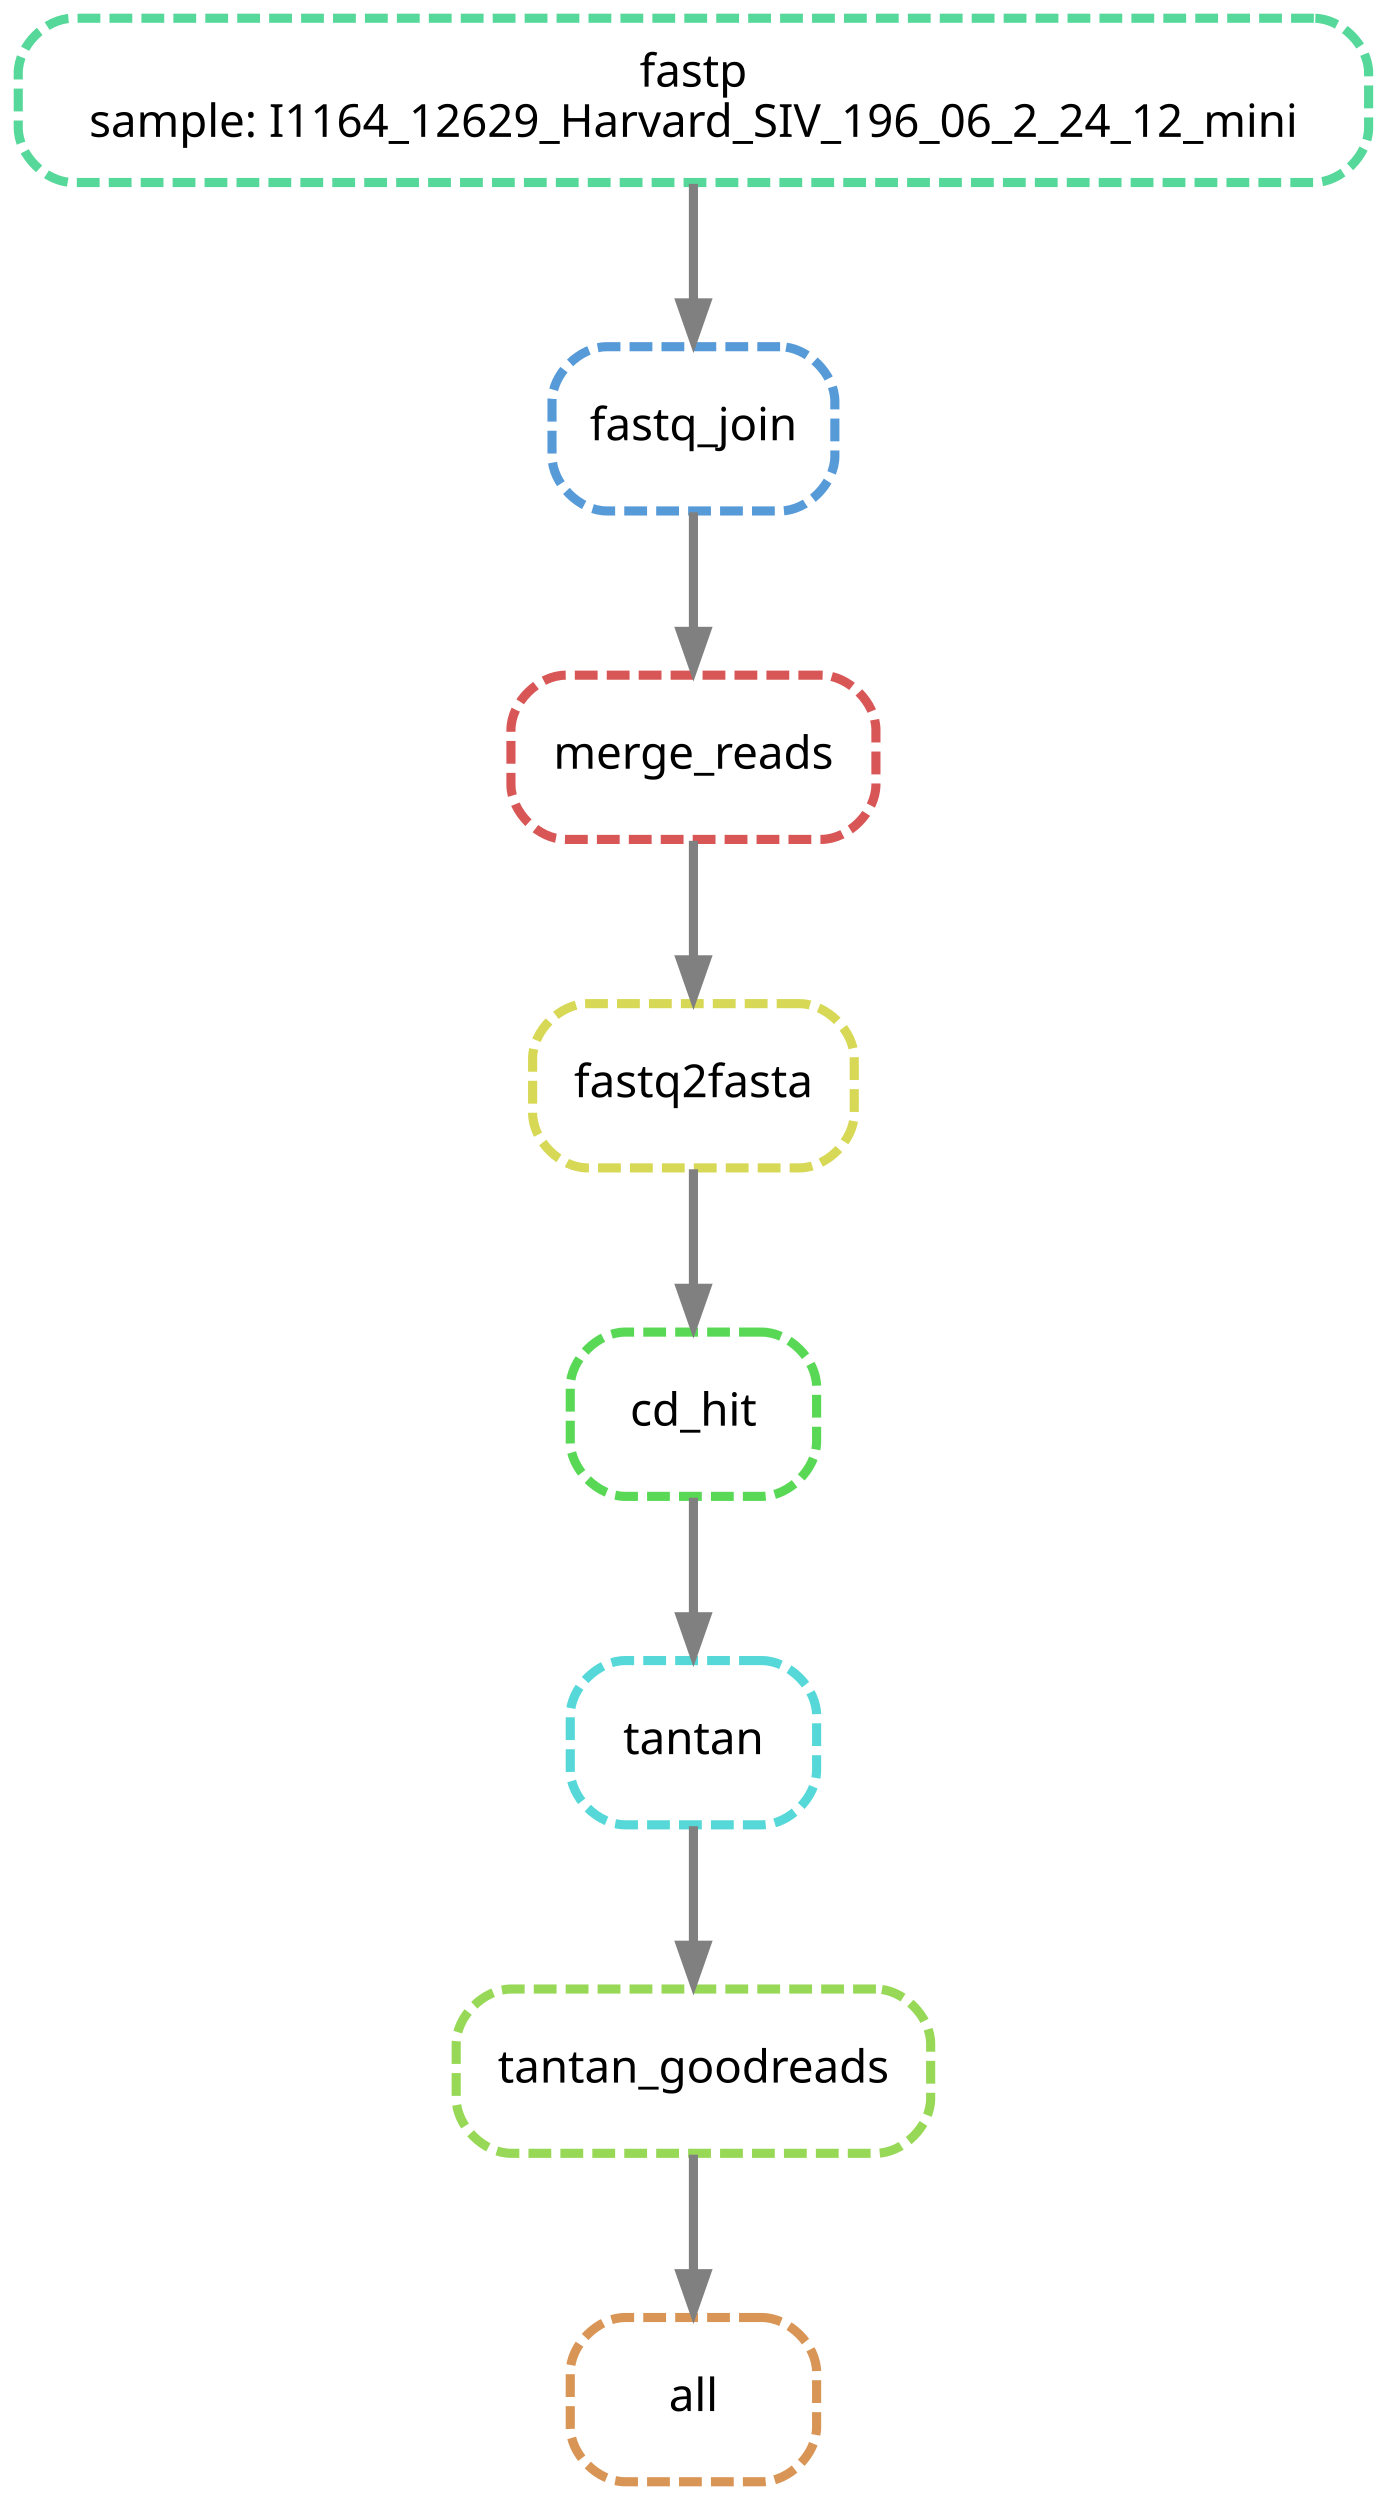
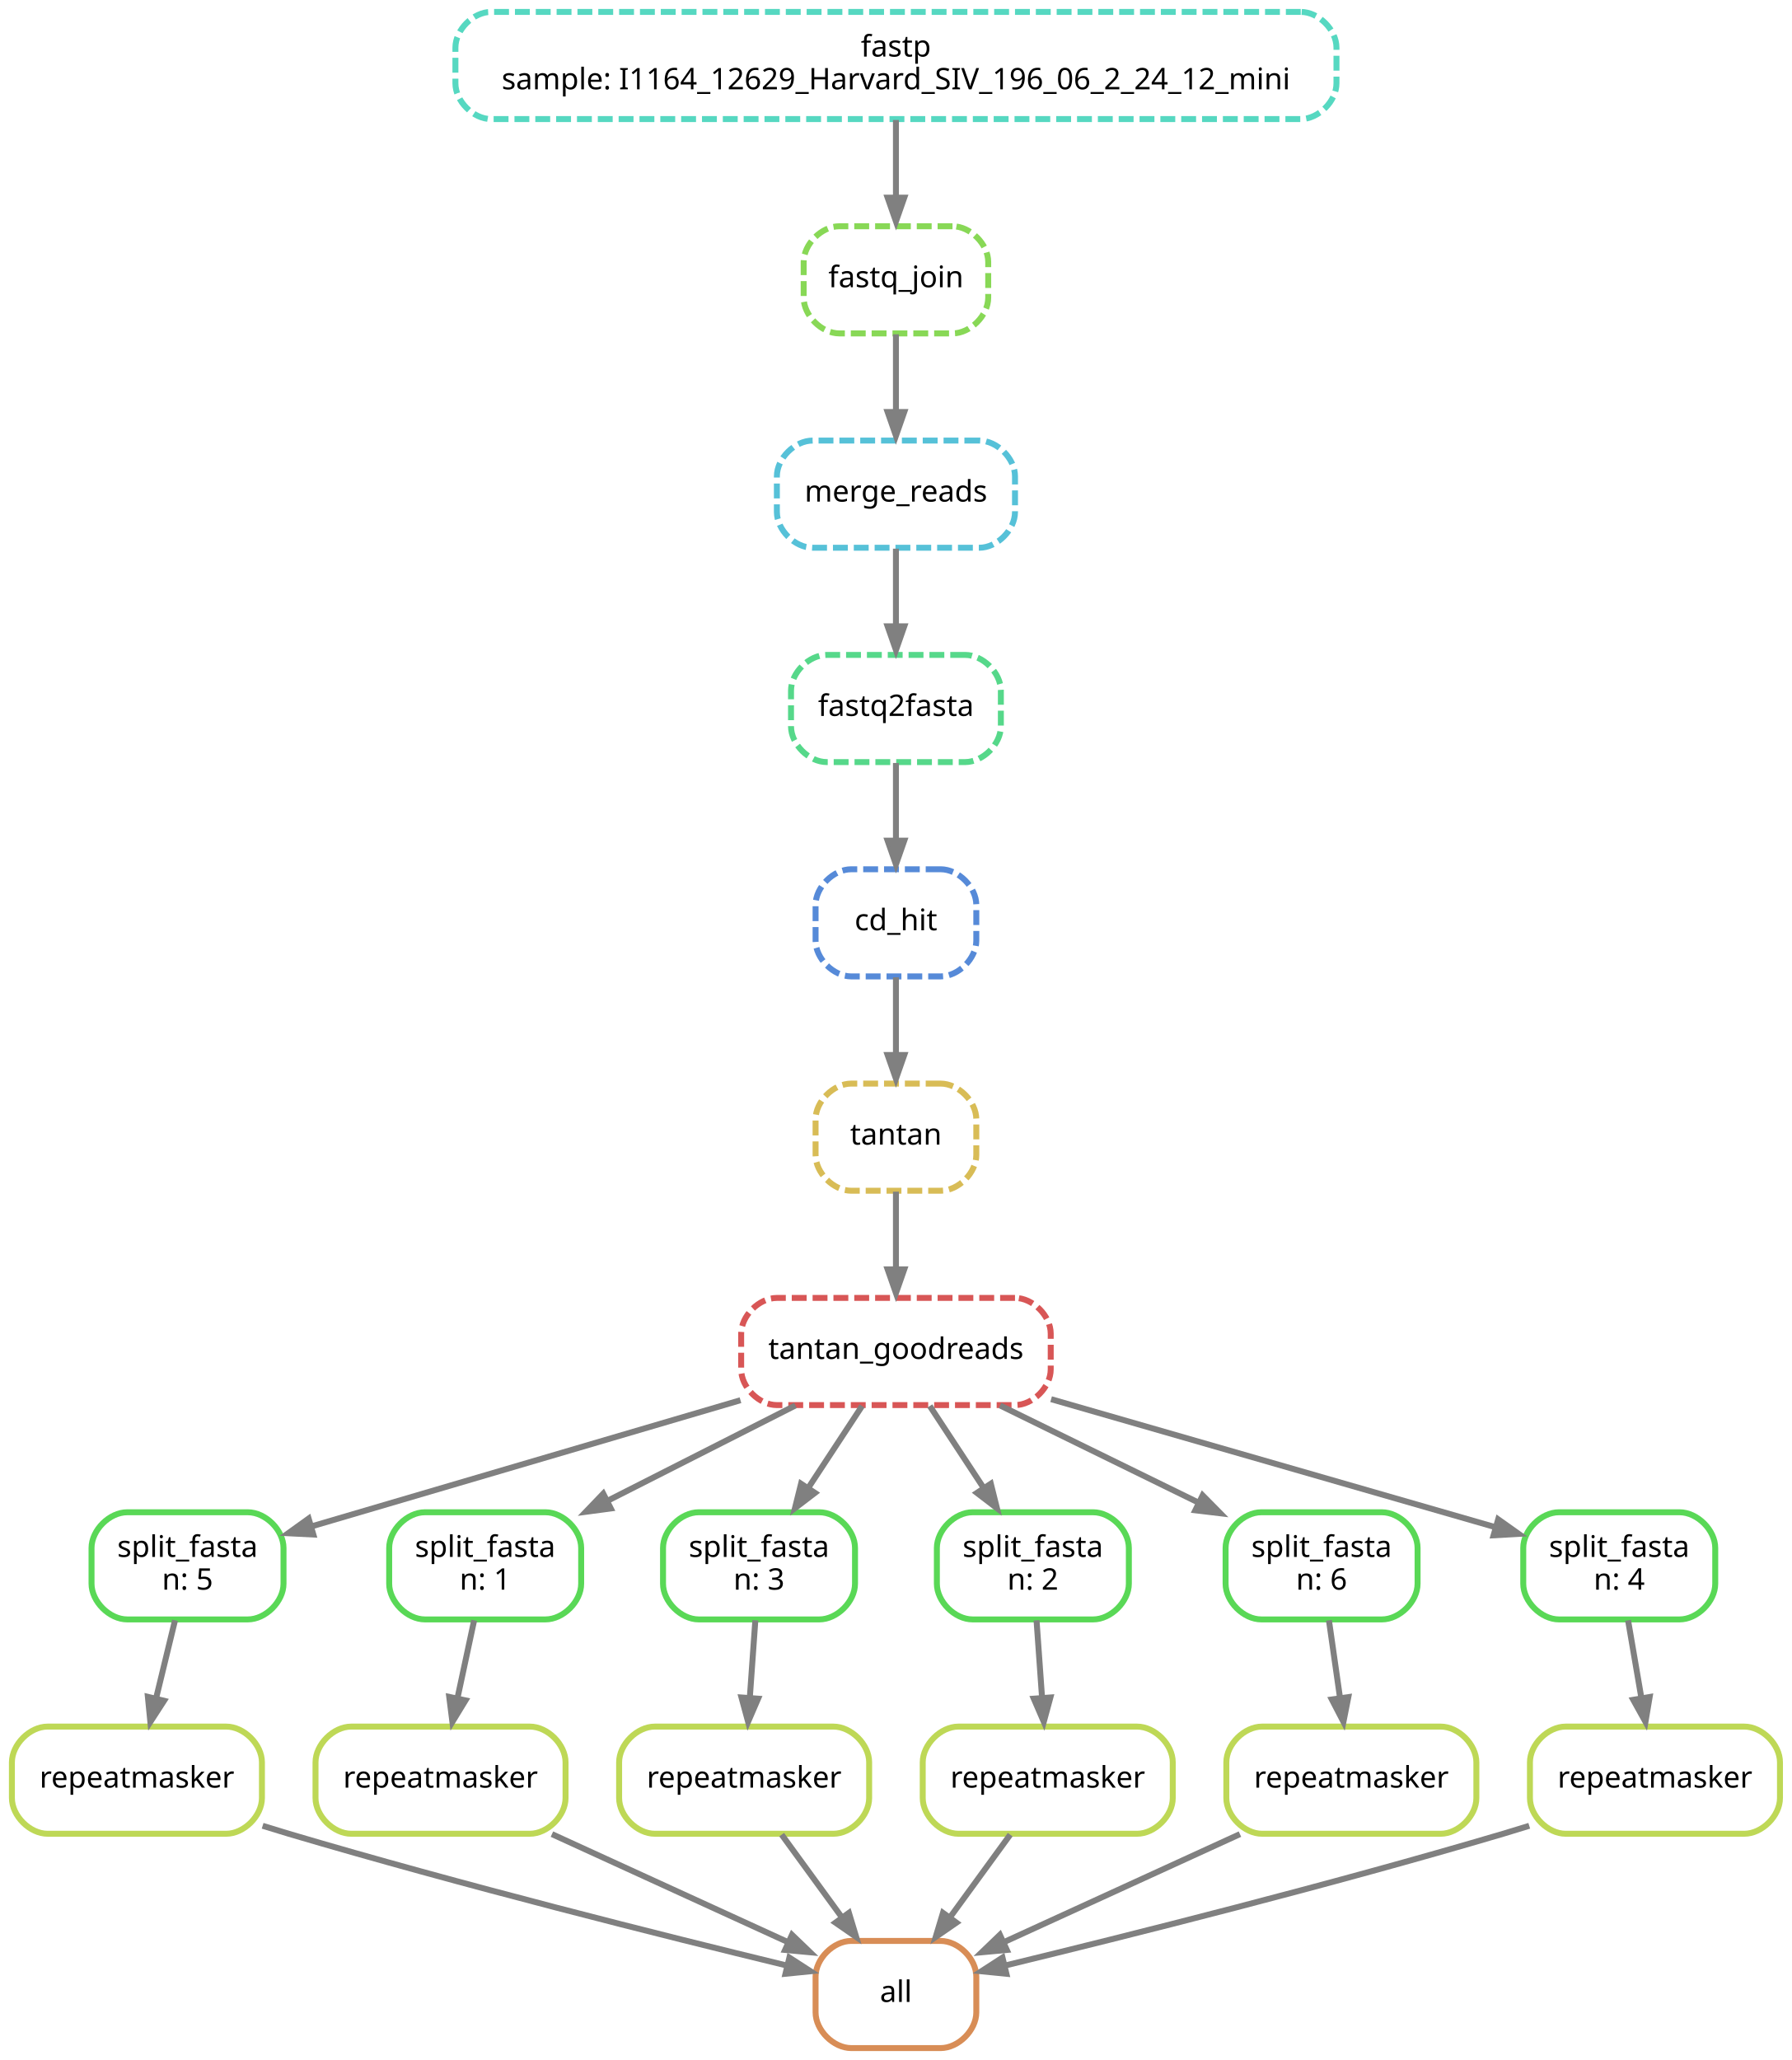
- <svg xmlns="http://www.w3.org/2000/svg" width="304pt" height="548pt" viewBox="0.00 0.00 304.00 548.00">
-   <g id="graph0" class="graph" transform="scale(1 1) rotate(0) translate(4 544)">
-     <polygon fill="white" stroke="white" points="-4,5 -4,-544 301,-544 301,5 -4,5" />
+ <svg xmlns="http://www.w3.org/2000/svg" width="602pt" height="692pt" viewBox="0.00 0.00 602.00 692.00">
+   <g id="graph0" class="graph" transform="scale(1 1) rotate(0) translate(4 688)">
+     <polygon fill="white" stroke="white" points="-4,5 -4,-688 599,-688 599,5 -4,5" />
    <g id="node1" class="node">
-       <path fill="none" stroke="#d89556" stroke-width="2" stroke-dasharray="5,2" d="M163,-36C163,-36 133,-36 133,-36 127,-36 121,-30 121,-24 121,-24 121,-12 121,-12 121,-6 127,-0 133,-0 133,-0 163,-0 163,-0 169,-0 175,-6 175,-12 175,-12 175,-24 175,-24 175,-30 169,-36 163,-36" />
-       <text text-anchor="middle" x="148" y="-15.5" font-family="sans" font-size="10.00">all</text>
+       <path fill="none" stroke="#d88d56" stroke-width="2" d="M312,-36C312,-36 282,-36 282,-36 276,-36 270,-30 270,-24 270,-24 270,-12 270,-12 270,-6 276,-0 282,-0 282,-0 312,-0 312,-0 318,-0 324,-6 324,-12 324,-12 324,-24 324,-24 324,-30 318,-36 312,-36" />
+       <text text-anchor="middle" x="297" y="-15.5" font-family="sans" font-size="10.00">all</text>
    </g>
    <g id="node2" class="node">
-       <path fill="none" stroke="#97d856" stroke-width="2" stroke-dasharray="5,2" d="M188,-108C188,-108 108,-108 108,-108 102,-108 96,-102 96,-96 96,-96 96,-84 96,-84 96,-78 102,-72 108,-72 108,-72 188,-72 188,-72 194,-72 200,-78 200,-84 200,-84 200,-96 200,-96 200,-102 194,-108 188,-108" />
-       <text text-anchor="middle" x="148" y="-87.5" font-family="sans" font-size="10.00">tantan_goodreads</text>
+       <path fill="none" stroke="#bed856" stroke-width="2" d="M72,-108C72,-108 12,-108 12,-108 6,-108 0,-102 0,-96 0,-96 0,-84 0,-84 0,-78 6,-72 12,-72 12,-72 72,-72 72,-72 78,-72 84,-78 84,-84 84,-84 84,-96 84,-96 84,-102 78,-108 72,-108" />
+       <text text-anchor="middle" x="42" y="-87.5" font-family="sans" font-size="10.00">repeatmasker</text>
    </g>
    <g id="edge1" class="edge">
-       <path fill="none" stroke="grey" stroke-width="2" d="M148,-71.697C148,-63.983 148,-54.712 148,-46.112" />
-       <polygon fill="grey" stroke="grey" points="151.5,-46.104 148,-36.104 144.5,-46.104 151.5,-46.104" />
+       <path fill="none" stroke="grey" stroke-width="2" d="M84.231,-74.679C87.192,-73.75 90.136,-72.848 93,-72 150.897,-54.851 218.916,-37.789 259.952,-27.827" />
+       <polygon fill="grey" stroke="grey" points="260.882,-31.203 269.78,-25.451 259.238,-24.399 260.882,-31.203" />
    </g>
    <g id="node3" class="node">
-       <path fill="none" stroke="#56d8d8" stroke-width="2" stroke-dasharray="5,2" d="M163,-180C163,-180 133,-180 133,-180 127,-180 121,-174 121,-168 121,-168 121,-156 121,-156 121,-150 127,-144 133,-144 133,-144 163,-144 163,-144 169,-144 175,-150 175,-156 175,-156 175,-168 175,-168 175,-174 169,-180 163,-180" />
-       <text text-anchor="middle" x="148" y="-159.5" font-family="sans" font-size="10.00">tantan</text>
+       <path fill="none" stroke="#bed856" stroke-width="2" d="M174,-108C174,-108 114,-108 114,-108 108,-108 102,-102 102,-96 102,-96 102,-84 102,-84 102,-78 108,-72 114,-72 114,-72 174,-72 174,-72 180,-72 186,-78 186,-84 186,-84 186,-96 186,-96 186,-102 180,-108 174,-108" />
+       <text text-anchor="middle" x="144" y="-87.5" font-family="sans" font-size="10.00">repeatmasker</text>
    </g>
    <g id="edge2" class="edge">
-       <path fill="none" stroke="grey" stroke-width="2" d="M148,-143.697C148,-135.983 148,-126.712 148,-118.112" />
-       <polygon fill="grey" stroke="grey" points="151.5,-118.104 148,-108.104 144.5,-118.104 151.5,-118.104" />
+       <path fill="none" stroke="grey" stroke-width="2" d="M181.428,-71.876C205.483,-60.871 236.583,-46.642 260.462,-35.717" />
+       <polygon fill="grey" stroke="grey" points="261.918,-38.899 269.556,-31.556 259.006,-32.534 261.918,-38.899" />
    </g>
    <g id="node4" class="node">
-       <path fill="none" stroke="#59d856" stroke-width="2" stroke-dasharray="5,2" d="M163,-252C163,-252 133,-252 133,-252 127,-252 121,-246 121,-240 121,-240 121,-228 121,-228 121,-222 127,-216 133,-216 133,-216 163,-216 163,-216 169,-216 175,-222 175,-228 175,-228 175,-240 175,-240 175,-246 169,-252 163,-252" />
-       <text text-anchor="middle" x="148" y="-231.5" font-family="sans" font-size="10.00">cd_hit</text>
+       <path fill="none" stroke="#bed856" stroke-width="2" d="M276,-108C276,-108 216,-108 216,-108 210,-108 204,-102 204,-96 204,-96 204,-84 204,-84 204,-78 210,-72 216,-72 216,-72 276,-72 276,-72 282,-72 288,-78 288,-84 288,-84 288,-96 288,-96 288,-102 282,-108 276,-108" />
+       <text text-anchor="middle" x="246" y="-87.5" font-family="sans" font-size="10.00">repeatmasker</text>
    </g>
    <g id="edge3" class="edge">
-       <path fill="none" stroke="grey" stroke-width="2" d="M148,-215.697C148,-207.983 148,-198.712 148,-190.112" />
-       <polygon fill="grey" stroke="grey" points="151.5,-190.104 148,-180.104 144.5,-190.104 151.5,-190.104" />
+       <path fill="none" stroke="grey" stroke-width="2" d="M258.607,-71.697C264.597,-63.474 271.876,-53.483 278.479,-44.421" />
+       <polygon fill="grey" stroke="grey" points="281.478,-46.248 284.538,-36.104 275.821,-42.126 281.478,-46.248" />
    </g>
    <g id="node5" class="node">
-       <path fill="none" stroke="#d6d856" stroke-width="2" stroke-dasharray="5,2" d="M171.25,-324C171.25,-324 124.75,-324 124.75,-324 118.75,-324 112.75,-318 112.75,-312 112.75,-312 112.75,-300 112.75,-300 112.75,-294 118.75,-288 124.75,-288 124.75,-288 171.25,-288 171.25,-288 177.25,-288 183.25,-294 183.25,-300 183.25,-300 183.25,-312 183.25,-312 183.25,-318 177.25,-324 171.25,-324" />
-       <text text-anchor="middle" x="148" y="-303.5" font-family="sans" font-size="10.00">fastq2fasta</text>
+       <path fill="none" stroke="#bed856" stroke-width="2" d="M378,-108C378,-108 318,-108 318,-108 312,-108 306,-102 306,-96 306,-96 306,-84 306,-84 306,-78 312,-72 318,-72 318,-72 378,-72 378,-72 384,-72 390,-78 390,-84 390,-84 390,-96 390,-96 390,-102 384,-108 378,-108" />
+       <text text-anchor="middle" x="348" y="-87.5" font-family="sans" font-size="10.00">repeatmasker</text>
    </g>
    <g id="edge4" class="edge">
-       <path fill="none" stroke="grey" stroke-width="2" d="M148,-287.697C148,-279.983 148,-270.712 148,-262.112" />
-       <polygon fill="grey" stroke="grey" points="151.5,-262.104 148,-252.104 144.5,-262.104 151.5,-262.104" />
+       <path fill="none" stroke="grey" stroke-width="2" d="M335.393,-71.697C329.403,-63.474 322.124,-53.483 315.521,-44.421" />
+       <polygon fill="grey" stroke="grey" points="318.179,-42.126 309.462,-36.104 312.522,-46.248 318.179,-42.126" />
    </g>
    <g id="node6" class="node">
-       <path fill="none" stroke="#d85656" stroke-width="2" stroke-dasharray="5,2" d="M176,-396C176,-396 120,-396 120,-396 114,-396 108,-390 108,-384 108,-384 108,-372 108,-372 108,-366 114,-360 120,-360 120,-360 176,-360 176,-360 182,-360 188,-366 188,-372 188,-372 188,-384 188,-384 188,-390 182,-396 176,-396" />
-       <text text-anchor="middle" x="148" y="-375.5" font-family="sans" font-size="10.00">merge_reads</text>
+       <path fill="none" stroke="#bed856" stroke-width="2" d="M480,-108C480,-108 420,-108 420,-108 414,-108 408,-102 408,-96 408,-96 408,-84 408,-84 408,-78 414,-72 420,-72 420,-72 480,-72 480,-72 486,-72 492,-78 492,-84 492,-84 492,-96 492,-96 492,-102 486,-108 480,-108" />
+       <text text-anchor="middle" x="450" y="-87.5" font-family="sans" font-size="10.00">repeatmasker</text>
    </g>
    <g id="edge5" class="edge">
-       <path fill="none" stroke="grey" stroke-width="2" d="M148,-359.697C148,-351.983 148,-342.712 148,-334.112" />
-       <polygon fill="grey" stroke="grey" points="151.5,-334.104 148,-324.104 144.5,-334.104 151.5,-334.104" />
+       <path fill="none" stroke="grey" stroke-width="2" d="M412.572,-71.876C388.517,-60.871 357.417,-46.642 333.538,-35.717" />
+       <polygon fill="grey" stroke="grey" points="334.994,-32.534 324.444,-31.556 332.082,-38.899 334.994,-32.534" />
    </g>
    <g id="node7" class="node">
-       <path fill="none" stroke="#569ad8" stroke-width="2" stroke-dasharray="5,2" d="M167,-468C167,-468 129,-468 129,-468 123,-468 117,-462 117,-456 117,-456 117,-444 117,-444 117,-438 123,-432 129,-432 129,-432 167,-432 167,-432 173,-432 179,-438 179,-444 179,-444 179,-456 179,-456 179,-462 173,-468 167,-468" />
-       <text text-anchor="middle" x="148" y="-447.5" font-family="sans" font-size="10.00">fastq_join</text>
+       <path fill="none" stroke="#bed856" stroke-width="2" d="M582,-108C582,-108 522,-108 522,-108 516,-108 510,-102 510,-96 510,-96 510,-84 510,-84 510,-78 516,-72 522,-72 522,-72 582,-72 582,-72 588,-72 594,-78 594,-84 594,-84 594,-96 594,-96 594,-102 588,-108 582,-108" />
+       <text text-anchor="middle" x="552" y="-87.5" font-family="sans" font-size="10.00">repeatmasker</text>
    </g>
    <g id="edge6" class="edge">
-       <path fill="none" stroke="grey" stroke-width="2" d="M148,-431.697C148,-423.983 148,-414.712 148,-406.112" />
-       <polygon fill="grey" stroke="grey" points="151.5,-406.104 148,-396.104 144.5,-406.104 151.5,-406.104" />
+       <path fill="none" stroke="grey" stroke-width="2" d="M509.769,-74.679C506.808,-73.75 503.864,-72.848 501,-72 443.103,-54.851 375.084,-37.789 334.048,-27.827" />
+       <polygon fill="grey" stroke="grey" points="334.762,-24.399 324.22,-25.451 333.118,-31.203 334.762,-24.399" />
    </g>
    <g id="node8" class="node">
-       <path fill="none" stroke="#56d89a" stroke-width="2" stroke-dasharray="5,2" d="M284,-540C284,-540 12,-540 12,-540 6,-540 0,-534 0,-528 0,-528 0,-516 0,-516 0,-510 6,-504 12,-504 12,-504 284,-504 284,-504 290,-504 296,-510 296,-516 296,-516 296,-528 296,-528 296,-534 290,-540 284,-540" />
-       <text text-anchor="middle" x="148" y="-525" font-family="sans" font-size="10.00">fastp</text>
-       <text text-anchor="middle" x="148" y="-514" font-family="sans" font-size="10.00">sample: I1164_12629_Harvard_SIV_196_06_2_24_12_mini</text>
+       <path fill="none" stroke="#59d856" stroke-width="2" d="M79.25,-180C79.25,-180 38.75,-180 38.75,-180 32.75,-180 26.75,-174 26.75,-168 26.75,-168 26.75,-156 26.75,-156 26.75,-150 32.75,-144 38.75,-144 38.75,-144 79.25,-144 79.25,-144 85.25,-144 91.25,-150 91.25,-156 91.25,-156 91.25,-168 91.25,-168 91.25,-174 85.25,-180 79.25,-180" />
+       <text text-anchor="middle" x="59" y="-165" font-family="sans" font-size="10.00">split_fasta</text>
+       <text text-anchor="middle" x="59" y="-154" font-family="sans" font-size="10.00">n: 5</text>
    </g>
    <g id="edge7" class="edge">
-       <path fill="none" stroke="grey" stroke-width="2" d="M148,-503.697C148,-495.983 148,-486.712 148,-478.112" />
-       <polygon fill="grey" stroke="grey" points="151.5,-478.104 148,-468.104 144.5,-478.104 151.5,-478.104" />
+       <path fill="none" stroke="grey" stroke-width="2" d="M54.798,-143.697C52.904,-135.898 50.623,-126.509 48.516,-117.829" />
+       <polygon fill="grey" stroke="grey" points="51.915,-116.996 46.154,-108.104 45.113,-118.648 51.915,-116.996" />
+     </g>
+     <g id="node9" class="node">
+       <path fill="none" stroke="#59d856" stroke-width="2" d="M179.25,-180C179.25,-180 138.75,-180 138.75,-180 132.75,-180 126.75,-174 126.75,-168 126.75,-168 126.75,-156 126.75,-156 126.75,-150 132.75,-144 138.75,-144 138.75,-144 179.25,-144 179.25,-144 185.25,-144 191.25,-150 191.25,-156 191.25,-156 191.25,-168 191.25,-168 191.25,-174 185.25,-180 179.25,-180" />
+       <text text-anchor="middle" x="159" y="-165" font-family="sans" font-size="10.00">split_fasta</text>
+       <text text-anchor="middle" x="159" y="-154" font-family="sans" font-size="10.00">n: 1</text>
+     </g>
+     <g id="edge8" class="edge">
+       <path fill="none" stroke="grey" stroke-width="2" d="M155.292,-143.697C153.639,-135.983 151.653,-126.712 149.81,-118.112" />
+       <polygon fill="grey" stroke="grey" points="153.183,-117.149 147.665,-108.104 146.338,-118.616 153.183,-117.149" />
+     </g>
+     <g id="node10" class="node">
+       <path fill="none" stroke="#59d856" stroke-width="2" d="M271.25,-180C271.25,-180 230.75,-180 230.75,-180 224.75,-180 218.75,-174 218.75,-168 218.75,-168 218.75,-156 218.75,-156 218.75,-150 224.75,-144 230.75,-144 230.75,-144 271.25,-144 271.25,-144 277.25,-144 283.25,-150 283.25,-156 283.25,-156 283.25,-168 283.25,-168 283.25,-174 277.25,-180 271.25,-180" />
+       <text text-anchor="middle" x="251" y="-165" font-family="sans" font-size="10.00">split_fasta</text>
+       <text text-anchor="middle" x="251" y="-154" font-family="sans" font-size="10.00">n: 3</text>
+     </g>
+     <g id="edge9" class="edge">
+       <path fill="none" stroke="grey" stroke-width="2" d="M249.764,-143.697C249.213,-135.983 248.551,-126.712 247.937,-118.112" />
+       <polygon fill="grey" stroke="grey" points="251.425,-117.83 247.222,-108.104 244.443,-118.328 251.425,-117.83" />
+     </g>
+     <g id="node11" class="node">
+       <path fill="none" stroke="#59d856" stroke-width="2" d="M363.25,-180C363.25,-180 322.75,-180 322.75,-180 316.75,-180 310.75,-174 310.75,-168 310.75,-168 310.75,-156 310.75,-156 310.75,-150 316.75,-144 322.75,-144 322.75,-144 363.25,-144 363.25,-144 369.25,-144 375.25,-150 375.25,-156 375.25,-156 375.25,-168 375.25,-168 375.25,-174 369.25,-180 363.25,-180" />
+       <text text-anchor="middle" x="343" y="-165" font-family="sans" font-size="10.00">split_fasta</text>
+       <text text-anchor="middle" x="343" y="-154" font-family="sans" font-size="10.00">n: 2</text>
+     </g>
+     <g id="edge10" class="edge">
+       <path fill="none" stroke="grey" stroke-width="2" d="M344.236,-143.697C344.787,-135.983 345.449,-126.712 346.063,-118.112" />
+       <polygon fill="grey" stroke="grey" points="349.557,-118.328 346.778,-108.104 342.575,-117.83 349.557,-118.328" />
+     </g>
+     <g id="node12" class="node">
+       <path fill="none" stroke="#59d856" stroke-width="2" d="M460.25,-180C460.25,-180 419.75,-180 419.75,-180 413.75,-180 407.75,-174 407.75,-168 407.75,-168 407.75,-156 407.75,-156 407.75,-150 413.75,-144 419.75,-144 419.75,-144 460.25,-144 460.25,-144 466.25,-144 472.25,-150 472.25,-156 472.25,-156 472.25,-168 472.25,-168 472.25,-174 466.25,-180 460.25,-180" />
+       <text text-anchor="middle" x="440" y="-165" font-family="sans" font-size="10.00">split_fasta</text>
+       <text text-anchor="middle" x="440" y="-154" font-family="sans" font-size="10.00">n: 6</text>
+     </g>
+     <g id="edge11" class="edge">
+       <path fill="none" stroke="grey" stroke-width="2" d="M442.472,-143.697C443.574,-135.983 444.898,-126.712 446.127,-118.112" />
+       <polygon fill="grey" stroke="grey" points="449.607,-118.499 447.557,-108.104 442.677,-117.509 449.607,-118.499" />
+     </g>
+     <g id="node13" class="node">
+       <path fill="none" stroke="#59d856" stroke-width="2" d="M560.25,-180C560.25,-180 519.75,-180 519.75,-180 513.75,-180 507.75,-174 507.75,-168 507.75,-168 507.75,-156 507.75,-156 507.75,-150 513.75,-144 519.75,-144 519.75,-144 560.25,-144 560.25,-144 566.25,-144 572.25,-150 572.25,-156 572.25,-156 572.25,-168 572.25,-168 572.25,-174 566.25,-180 560.25,-180" />
+       <text text-anchor="middle" x="540" y="-165" font-family="sans" font-size="10.00">split_fasta</text>
+       <text text-anchor="middle" x="540" y="-154" font-family="sans" font-size="10.00">n: 4</text>
+     </g>
+     <g id="edge12" class="edge">
+       <path fill="none" stroke="grey" stroke-width="2" d="M542.966,-143.697C544.289,-135.983 545.878,-126.712 547.352,-118.112" />
+       <polygon fill="grey" stroke="grey" points="550.828,-118.552 549.068,-108.104 543.928,-117.369 550.828,-118.552" />
+     </g>
+     <g id="node14" class="node">
+       <path fill="none" stroke="#d85656" stroke-width="2" stroke-dasharray="5,2" d="M337,-252C337,-252 257,-252 257,-252 251,-252 245,-246 245,-240 245,-240 245,-228 245,-228 245,-222 251,-216 257,-216 257,-216 337,-216 337,-216 343,-216 349,-222 349,-228 349,-228 349,-240 349,-240 349,-246 343,-252 337,-252" />
+       <text text-anchor="middle" x="297" y="-231.5" font-family="sans" font-size="10.00">tantan_goodreads</text>
+     </g>
+     <g id="edge13" class="edge">
+       <path fill="none" stroke="grey" stroke-width="2" d="M244.77,-217.638C201.629,-204.95 141.177,-187.17 101.092,-175.38" />
+       <polygon fill="grey" stroke="grey" points="101.944,-171.982 91.363,-172.518 99.969,-178.698 101.944,-171.982" />
+     </g>
+     <g id="edge14" class="edge">
+       <path fill="none" stroke="grey" stroke-width="2" d="M263.241,-215.876C244.282,-206.259 220.469,-194.18 200.391,-183.995" />
+       <polygon fill="grey" stroke="grey" points="201.961,-180.868 191.46,-179.465 198.795,-187.11 201.961,-180.868" />
+     </g>
+     <g id="edge15" class="edge">
+       <path fill="none" stroke="grey" stroke-width="2" d="M285.629,-215.697C280.282,-207.559 273.796,-197.689 267.889,-188.701" />
+       <polygon fill="grey" stroke="grey" points="270.657,-186.539 262.24,-180.104 264.807,-190.384 270.657,-186.539" />
+     </g>
+     <g id="edge16" class="edge">
+       <path fill="none" stroke="grey" stroke-width="2" d="M308.371,-215.697C313.718,-207.559 320.204,-197.689 326.111,-188.701" />
+       <polygon fill="grey" stroke="grey" points="329.193,-190.384 331.76,-180.104 323.343,-186.539 329.193,-190.384" />
+     </g>
+     <g id="edge17" class="edge">
+       <path fill="none" stroke="grey" stroke-width="2" d="M331.982,-215.876C352.005,-206.074 377.252,-193.716 398.301,-183.412" />
+       <polygon fill="grey" stroke="grey" points="399.897,-186.528 407.34,-178.987 396.819,-180.241 399.897,-186.528" />
+     </g>
+     <g id="edge18" class="edge">
+       <path fill="none" stroke="grey" stroke-width="2" d="M349.13,-217.983C393.577,-205.179 456.651,-187.01 497.938,-175.117" />
+       <polygon fill="grey" stroke="grey" points="499.043,-178.441 507.683,-172.309 497.105,-171.714 499.043,-178.441" />
+     </g>
+     <g id="node15" class="node">
+       <path fill="none" stroke="#d8bc56" stroke-width="2" stroke-dasharray="5,2" d="M312,-324C312,-324 282,-324 282,-324 276,-324 270,-318 270,-312 270,-312 270,-300 270,-300 270,-294 276,-288 282,-288 282,-288 312,-288 312,-288 318,-288 324,-294 324,-300 324,-300 324,-312 324,-312 324,-318 318,-324 312,-324" />
+       <text text-anchor="middle" x="297" y="-303.5" font-family="sans" font-size="10.00">tantan</text>
+     </g>
+     <g id="edge19" class="edge">
+       <path fill="none" stroke="grey" stroke-width="2" d="M297,-287.697C297,-279.983 297,-270.712 297,-262.112" />
+       <polygon fill="grey" stroke="grey" points="300.5,-262.104 297,-252.104 293.5,-262.104 300.5,-262.104" />
+     </g>
+     <g id="node16" class="node">
+       <path fill="none" stroke="#568ad8" stroke-width="2" stroke-dasharray="5,2" d="M312,-396C312,-396 282,-396 282,-396 276,-396 270,-390 270,-384 270,-384 270,-372 270,-372 270,-366 276,-360 282,-360 282,-360 312,-360 312,-360 318,-360 324,-366 324,-372 324,-372 324,-384 324,-384 324,-390 318,-396 312,-396" />
+       <text text-anchor="middle" x="297" y="-375.5" font-family="sans" font-size="10.00">cd_hit</text>
+     </g>
+     <g id="edge20" class="edge">
+       <path fill="none" stroke="grey" stroke-width="2" d="M297,-359.697C297,-351.983 297,-342.712 297,-334.112" />
+       <polygon fill="grey" stroke="grey" points="300.5,-334.104 297,-324.104 293.5,-334.104 300.5,-334.104" />
+     </g>
+     <g id="node17" class="node">
+       <path fill="none" stroke="#56d88a" stroke-width="2" stroke-dasharray="5,2" d="M320.25,-468C320.25,-468 273.75,-468 273.75,-468 267.75,-468 261.75,-462 261.75,-456 261.75,-456 261.75,-444 261.75,-444 261.75,-438 267.75,-432 273.75,-432 273.75,-432 320.25,-432 320.25,-432 326.25,-432 332.25,-438 332.25,-444 332.25,-444 332.25,-456 332.25,-456 332.25,-462 326.25,-468 320.25,-468" />
+       <text text-anchor="middle" x="297" y="-447.5" font-family="sans" font-size="10.00">fastq2fasta</text>
+     </g>
+     <g id="edge21" class="edge">
+       <path fill="none" stroke="grey" stroke-width="2" d="M297,-431.697C297,-423.983 297,-414.712 297,-406.112" />
+       <polygon fill="grey" stroke="grey" points="300.5,-406.104 297,-396.104 293.5,-406.104 300.5,-406.104" />
+     </g>
+     <g id="node18" class="node">
+       <path fill="none" stroke="#56c1d8" stroke-width="2" stroke-dasharray="5,2" d="M325,-540C325,-540 269,-540 269,-540 263,-540 257,-534 257,-528 257,-528 257,-516 257,-516 257,-510 263,-504 269,-504 269,-504 325,-504 325,-504 331,-504 337,-510 337,-516 337,-516 337,-528 337,-528 337,-534 331,-540 325,-540" />
+       <text text-anchor="middle" x="297" y="-519.5" font-family="sans" font-size="10.00">merge_reads</text>
+     </g>
+     <g id="edge22" class="edge">
+       <path fill="none" stroke="grey" stroke-width="2" d="M297,-503.697C297,-495.983 297,-486.712 297,-478.112" />
+       <polygon fill="grey" stroke="grey" points="300.5,-478.104 297,-468.104 293.5,-478.104 300.5,-478.104" />
+     </g>
+     <g id="node19" class="node">
+       <path fill="none" stroke="#88d856" stroke-width="2" stroke-dasharray="5,2" d="M316,-612C316,-612 278,-612 278,-612 272,-612 266,-606 266,-600 266,-600 266,-588 266,-588 266,-582 272,-576 278,-576 278,-576 316,-576 316,-576 322,-576 328,-582 328,-588 328,-588 328,-600 328,-600 328,-606 322,-612 316,-612" />
+       <text text-anchor="middle" x="297" y="-591.5" font-family="sans" font-size="10.00">fastq_join</text>
+     </g>
+     <g id="edge23" class="edge">
+       <path fill="none" stroke="grey" stroke-width="2" d="M297,-575.697C297,-567.983 297,-558.712 297,-550.112" />
+       <polygon fill="grey" stroke="grey" points="300.5,-550.104 297,-540.104 293.5,-550.104 300.5,-550.104" />
+     </g>
+     <g id="node20" class="node">
+       <path fill="none" stroke="#56d8c1" stroke-width="2" stroke-dasharray="5,2" d="M433,-684C433,-684 161,-684 161,-684 155,-684 149,-678 149,-672 149,-672 149,-660 149,-660 149,-654 155,-648 161,-648 161,-648 433,-648 433,-648 439,-648 445,-654 445,-660 445,-660 445,-672 445,-672 445,-678 439,-684 433,-684" />
+       <text text-anchor="middle" x="297" y="-669" font-family="sans" font-size="10.00">fastp</text>
+       <text text-anchor="middle" x="297" y="-658" font-family="sans" font-size="10.00">sample: I1164_12629_Harvard_SIV_196_06_2_24_12_mini</text>
+     </g>
+     <g id="edge24" class="edge">
+       <path fill="none" stroke="grey" stroke-width="2" d="M297,-647.697C297,-639.983 297,-630.712 297,-622.112" />
+       <polygon fill="grey" stroke="grey" points="300.5,-622.104 297,-612.104 293.5,-622.104 300.5,-622.104" />
    </g>
  </g>
</svg>
